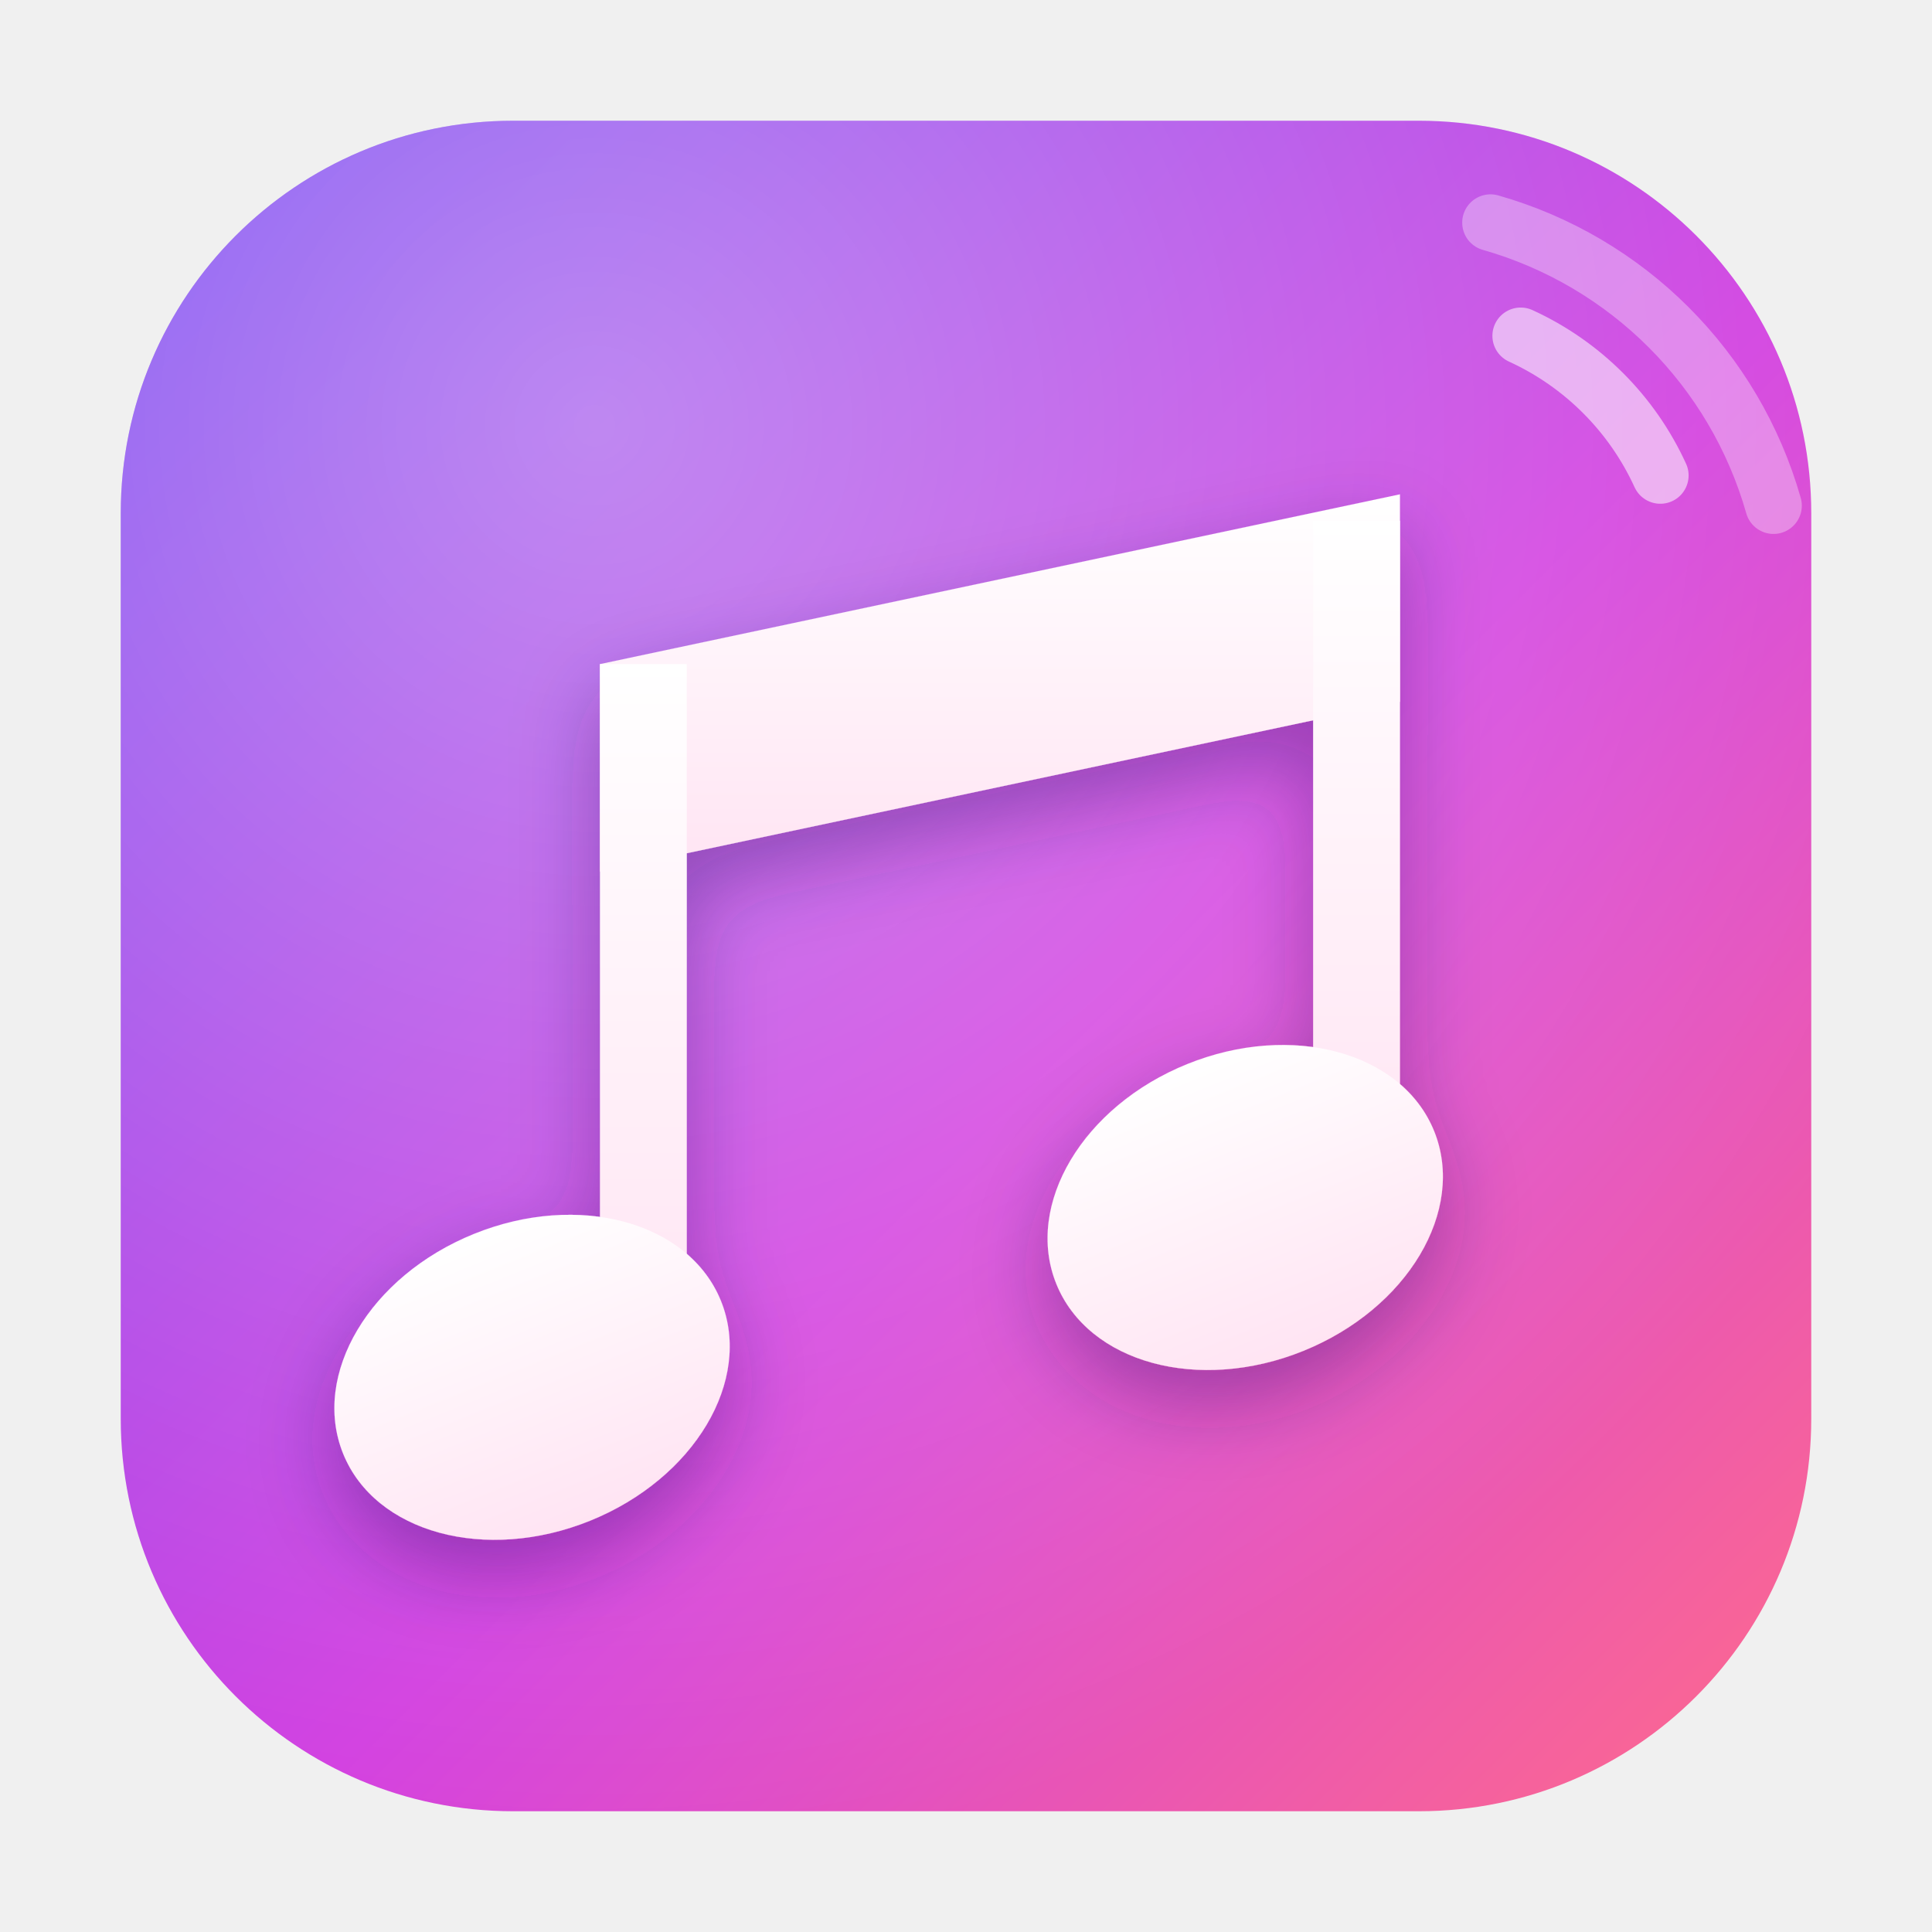
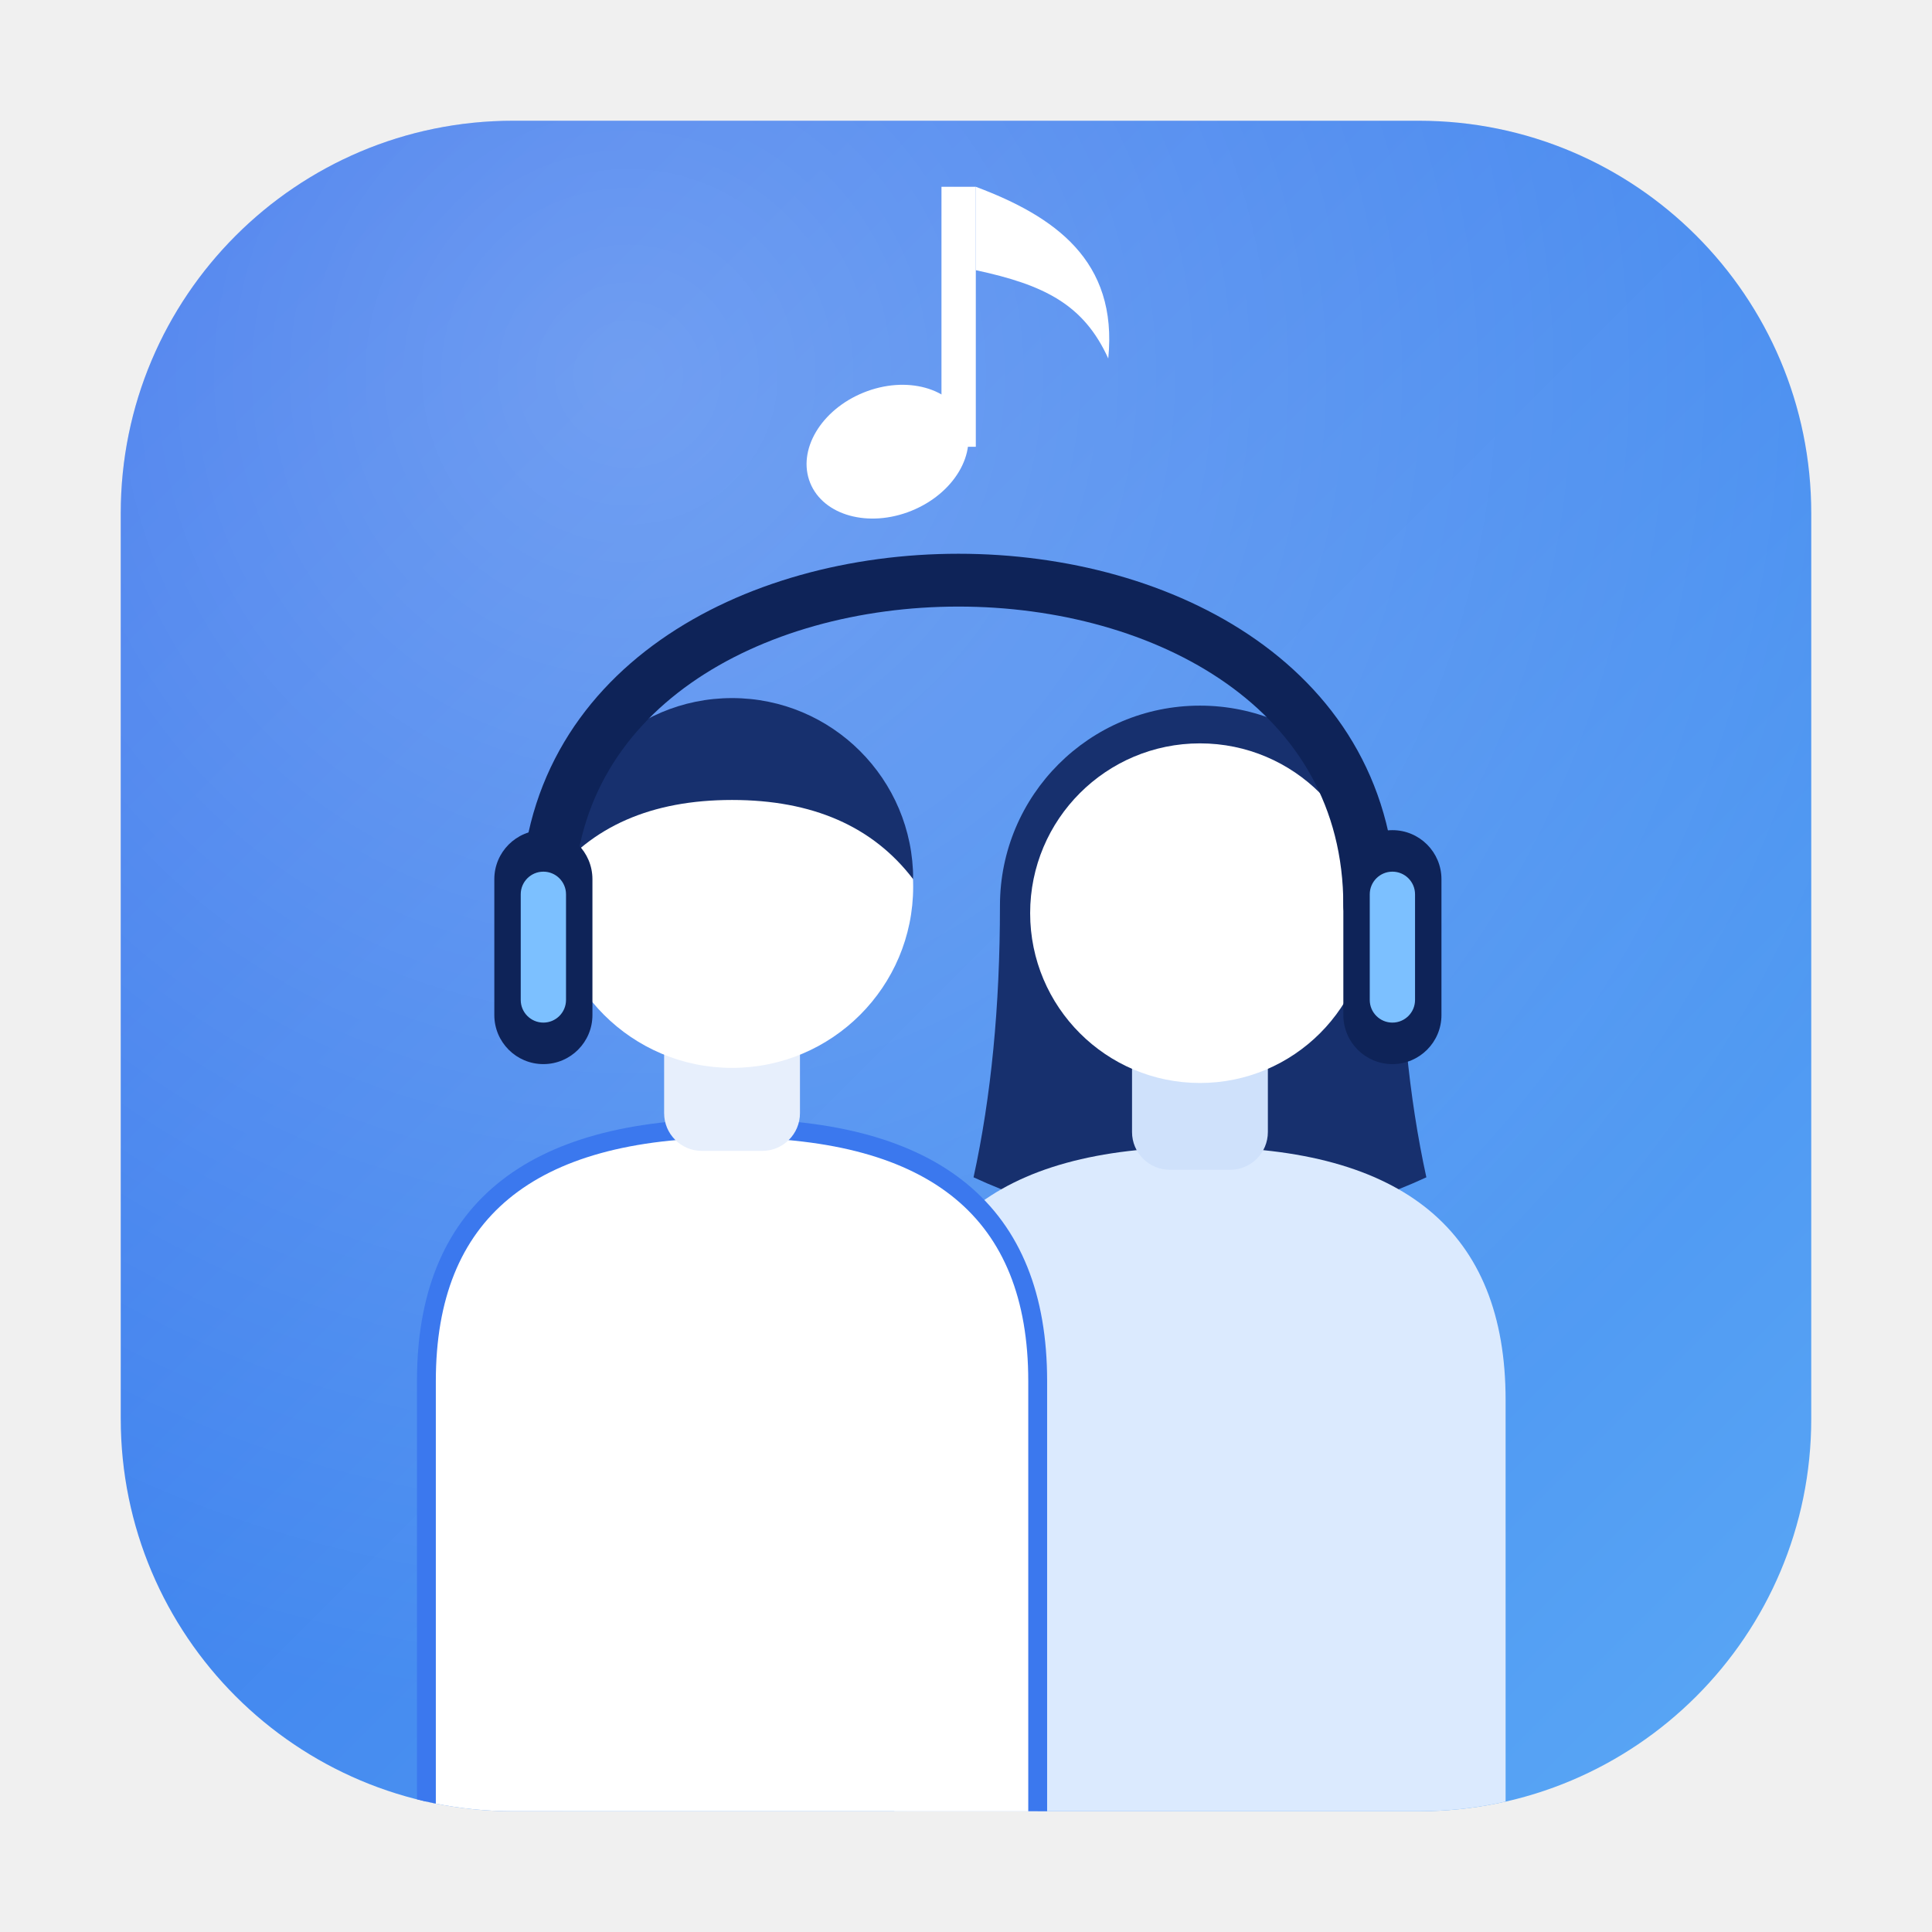
<svg xmlns="http://www.w3.org/2000/svg" width="1024" height="1024" viewBox="0 0 1024 1024">
  <defs>
    <linearGradient id="bg" x1="0" y1="0" x2="1" y2="1">
-       <stop offset="0" stop-color="#6d3df0" />
-       <stop offset="0.55" stop-color="#d23fe0" />
-       <stop offset="1" stop-color="#ff6b8b" />
+       <stop offset="0" stop-color="#2f6bea" />
+       <stop offset="1" stop-color="#5aa8f5" />
    </linearGradient>
-     <radialGradient id="glow" cx="0.28" cy="0.18" r="0.85">
-       <stop offset="0" stop-color="#ffffff" stop-opacity="0.38" />
+     <radialGradient id="glow" cx="0.3" cy="0.15" r="0.8">
+       <stop offset="0" stop-color="#ffffff" stop-opacity="0.28" />
      <stop offset="1" stop-color="#ffffff" stop-opacity="0" />
    </radialGradient>
-     <linearGradient id="note" x1="0" y1="0" x2="0" y2="1">
-       <stop offset="0" stop-color="#ffffff" />
-       <stop offset="1" stop-color="#ffe4f3" />
-     </linearGradient>
-     <filter id="shadow" x="-20%" y="-20%" width="140%" height="140%">
-       <feDropShadow dx="0" dy="18" stdDeviation="22" flood-color="#2a0a5e" flood-opacity="0.35" />
-     </filter>
+     <clipPath id="tile">
+       <rect x="64" y="64" width="896" height="896" rx="208" />
+     </clipPath>
  </defs>
  <rect x="64" y="64" width="896" height="896" rx="208" fill="url(#bg)" />
  <rect x="64" y="64" width="896" height="896" rx="208" fill="url(#glow)" />
-   <g fill="none" stroke="#fff" stroke-linecap="round" stroke-width="30" opacity="0.55">
-     <path d="M806 178 A150 150 0 0 1 880 252" />
-     <path d="M790 118 A218 218 0 0 1 940 268" opacity="0.6" />
+   <g clip-path="url(#tile)">
+     <path d="M530 480 A106 106 0 0 1 742 480 Q742 560 756 624 Q700 650 636 650 Q572 650 516 624 Q530 560 530 480 Z" fill="#17306e" />
+     <path d="M474 980 V742 Q474 608 636 608 Q798 608 798 742 V980 Z" fill="#dbeafe" />
+     <rect x="600" y="540" width="72" height="80" rx="20" fill="#cfe1fb" />
+     <circle cx="636" cy="484" r="90" fill="#ffffff" />
+     <path d="M226 980 V732 Q226 598 388 598 Q550 598 550 732 V980 Z" fill="#ffffff" stroke="#3b78ee" stroke-width="10" />
+     <rect x="352" y="530" width="72" height="80" rx="20" fill="#e7effc" />
+     <circle cx="388" cy="470" r="96" fill="#ffffff" />
+     <path d="M292 466 A96 96 0 0 1 484 466 Q452 424 388 424 Q324 424 292 466 Z" fill="#17306e" />
  </g>
-   <g fill="url(#note)" filter="url(#shadow)">
-     <polygon points="318,352 742,262 742,372 318,462" />
-     <rect x="318" y="352" width="46" height="378" />
-     <rect x="696" y="276" width="46" height="364" />
-     <ellipse cx="282" cy="730" rx="108" ry="82" transform="rotate(-22 282 730)" />
-     <ellipse cx="660" cy="640" rx="108" ry="82" transform="rotate(-22 660 640)" />
+   <path d="M290 480 C290 250 726 250 726 480" fill="none" stroke="#0e2358" stroke-width="28" stroke-linecap="round" />
+   <rect x="262" y="440" width="52" height="124" rx="26" fill="#0e2358" />
+   <rect x="712" y="440" width="52" height="124" rx="26" fill="#0e2358" />
+   <rect x="276" y="462" width="24" height="80" rx="12" fill="#7cc0ff" />
+   <rect x="726" y="462" width="24" height="80" rx="12" fill="#7cc0ff" />
+   <g fill="#ffffff" transform="translate(512 190) scale(1.3) translate(-512 -190)">
+     <ellipse cx="480" cy="228" rx="34" ry="26" transform="rotate(-22 480 228)" />
+     <rect x="502" y="120" width="14" height="106" />
+     <path d="M516 120 C548 132 574 150 570 190 C560 168 544 160 516 154 Z" />
  </g>
</svg>
